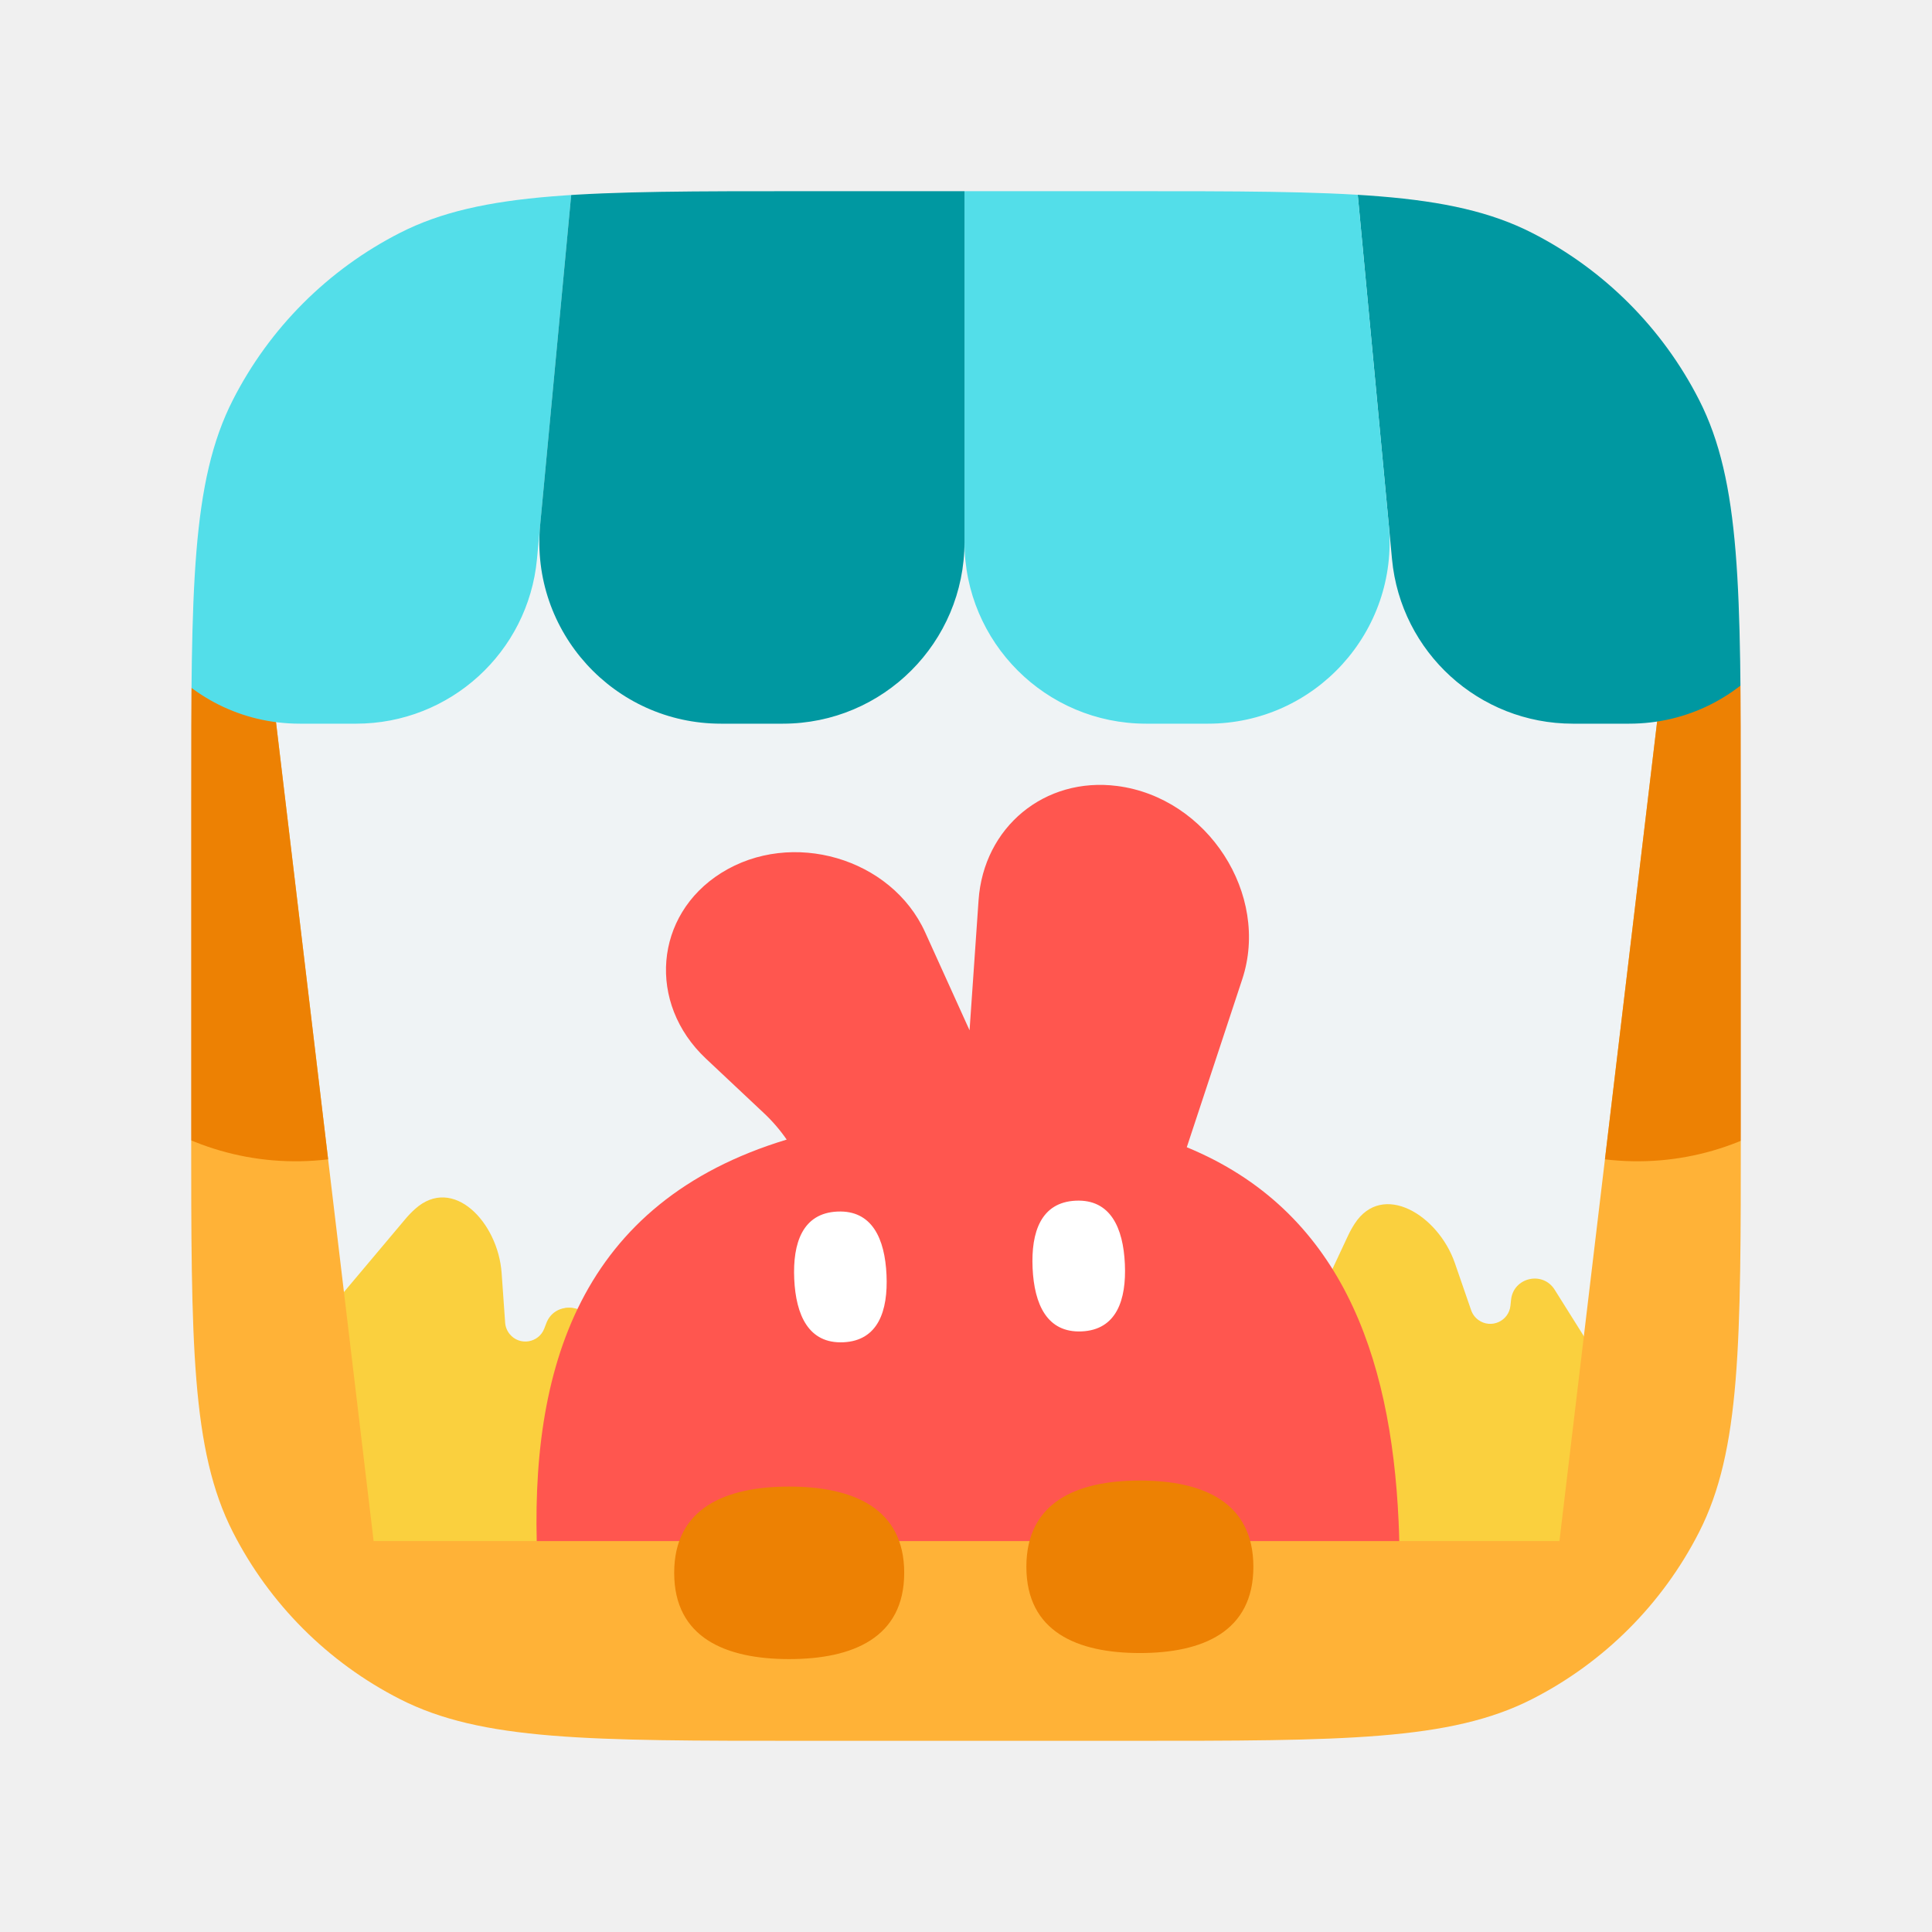
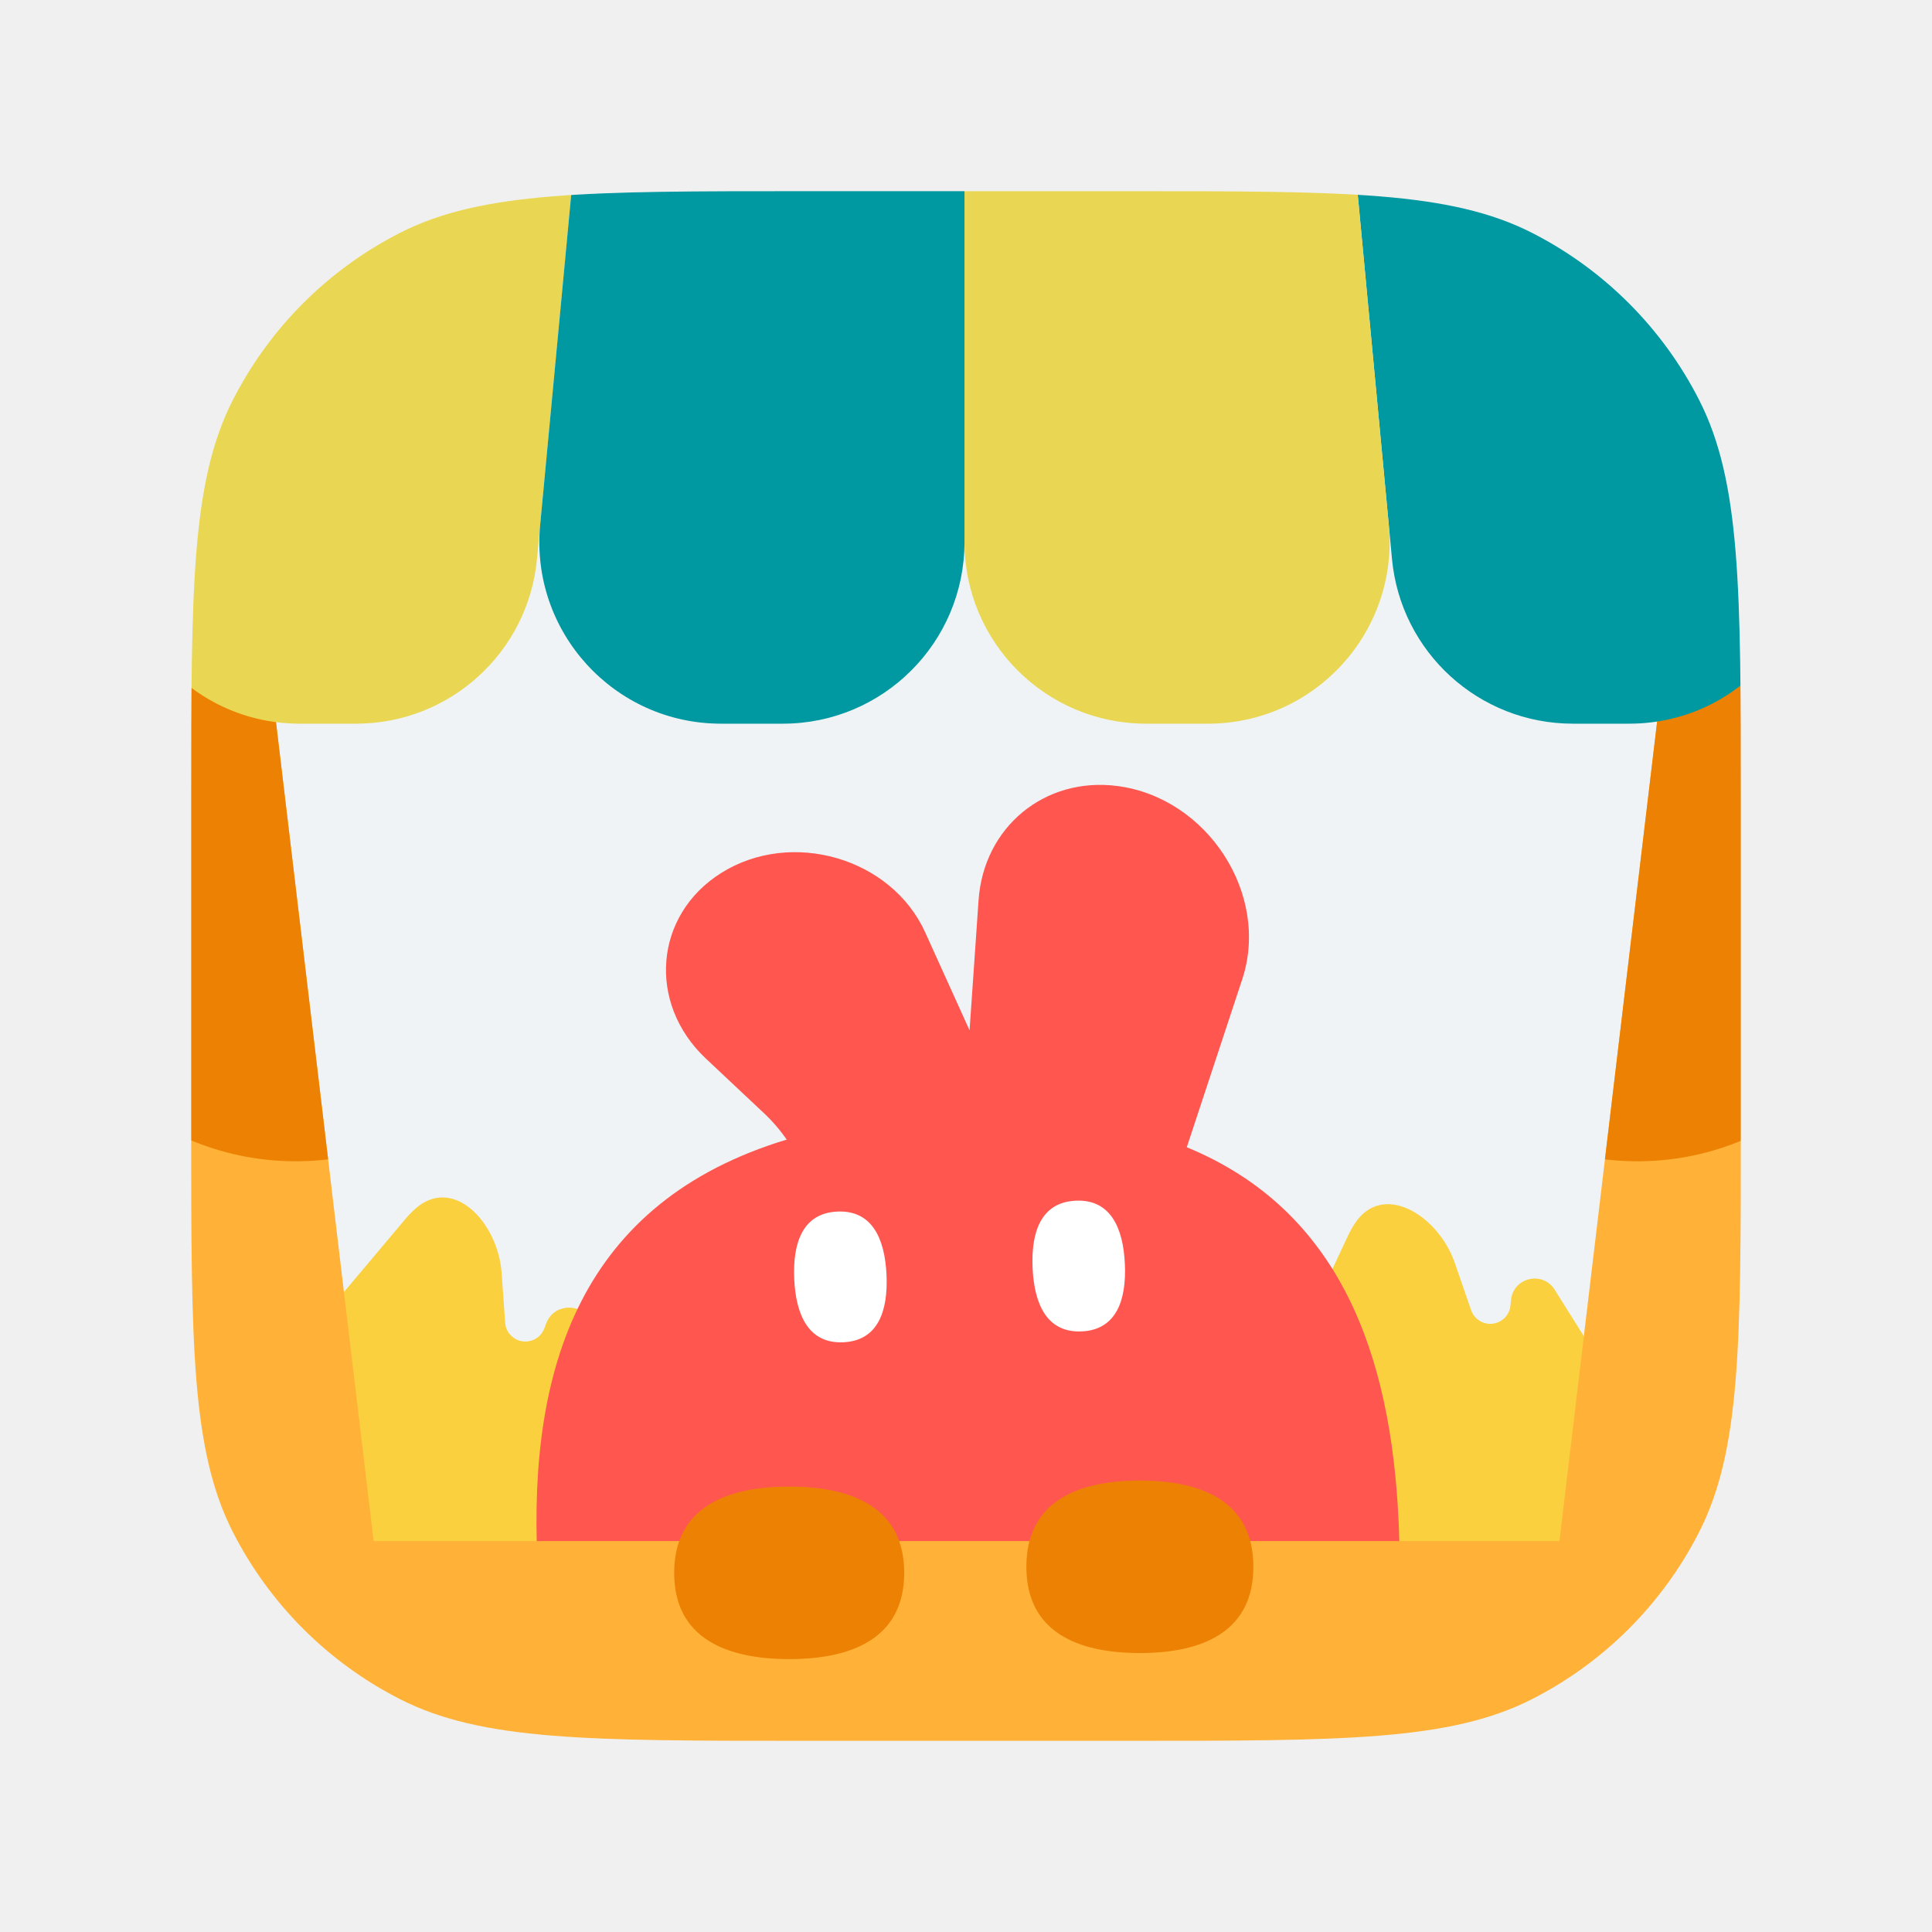
<svg xmlns="http://www.w3.org/2000/svg" xmlns:xlink="http://www.w3.org/1999/xlink" width="192" height="192" fill="none">
  <mask id="A" width="154" height="154" x="19" y="19" mask-type="alpha" maskUnits="userSpaceOnUse">
    <use fill="#c4c4c4" xlink:href="#C" />
  </mask>
  <g mask="url(#A)">
    <use fill="#eff3f5" xlink:href="#C" />
    <path fill="#fad03e" d="M63.263 126.507c.358-5.052 4.836-9.743 8.603-6.359.332.299.65.626.95.983l10.26 12.196c.014.016.005.041-.016.046s-.029.026-.018.043c1.936 2.765 3.071 6.246 3.071 10.269 0 10.502-7.732 17.315-17.27 17.315s-17.27-6.813-17.27-17.315a19.65 19.65 0 0 1 .432-4.157c.004-.017-.011-.031-.027-.028s-.032-.013-.027-.029l2.416-7.844c.658-2.136 3.645-2.236 4.445-.149l.21.548c.554 1.448 2.468 1.752 3.445.548a2.01 2.01 0 0 0 .445-1.126l.35-4.941z" />
    <path fill="#fad03e" d="M49.85 126.507c-.358-5.052-4.836-9.743-8.603-6.359a9.85 9.85 0 0 0-.95.983l-10.26 12.196c-.014.016-.005.041.016.046s.029.026.018.043C28.135 136.181 27 139.662 27 143.685 27 154.187 34.732 161 44.27 161s17.27-6.813 17.27-17.315a19.65 19.65 0 0 0-.432-4.157c-.003-.017.011-.031.027-.028s.032-.013.027-.029l-2.416-7.844c-.658-2.136-3.645-2.236-4.445-.149l-.21.548c-.554 1.448-2.468 1.752-3.445.548a2.01 2.01 0 0 1-.445-1.126l-.35-4.941zm94.733-.984c-1.654-4.787-7.193-8.16-9.956-3.916-.243.375-.466.773-.663 1.196l-6.754 14.436c-.009.019.006.041.027.039s.035.019.028.038c-1.154 3.171-1.349 6.828-.308 10.714 2.718 10.144 11.95 14.723 21.163 12.255s14.918-11.05 12.2-21.195a19.67 19.67 0 0 0-1.494-3.904c-.007-.015.003-.032.019-.033s.027-.021.018-.036l-4.364-6.95c-1.188-1.894-4.1-1.217-4.332 1.006l-.061.584c-.161 1.542-1.93 2.331-3.185 1.421a2.02 2.02 0 0 1-.721-.973l-1.617-4.682z" />
    <path fill="#ff564f" fill-rule="evenodd" d="M123.451 97.323c2.784-8.433-3.443-18.058-12.431-19.213-7.197-.925-13.267 4.079-13.771 11.35l-.895 12.931-4.413-9.739c-3.35-7.394-13.278-10.283-20.266-5.899-6.656 4.176-7.379 12.946-1.522 18.451l5.763 5.417a16.31 16.31 0 0 1 2.264 2.63c-20.502 6.209-25.648 22.668-24.774 41.825 1.069 23.422 10.735 42.008 44.729 40.456s41.925-20.942 40.855-44.364c-.761-16.682-5.883-30.91-21.049-37.157l5.51-16.688z" />
    <path fill="#fff" d="M83.811 133.394c-3.453.158-4.718-2.699-4.881-6.286s.835-6.547 4.288-6.704 4.718 2.698 4.882 6.286-.835 6.546-4.288 6.704zm23.689-1.081c-3.453.158-4.718-2.699-4.882-6.286s.836-6.547 4.289-6.704 4.717 2.698 4.881 6.285-.835 6.547-4.288 6.705z" />
    <path fill="#ffb237" d="M-4.762 160.337a7.19 7.19 0 0 1 7.189-7.189h186.845a7.19 7.19 0 0 1 7.189 7.189v40.064a7.19 7.19 0 0 1-7.189 7.189H2.427a7.19 7.19 0 0 1-7.189-7.189v-40.064z" />
    <path fill="#ed8103" d="M89.859 156.307c0 6.456-5.117 8.572-11.43 8.572S67 162.763 67 156.307s5.117-8.573 11.43-8.573 11.43 2.117 11.43 8.573zm34.7-.602c0 6.456-5.05 8.572-11.28 8.572S102 162.161 102 155.705s5.05-8.572 11.279-8.572 11.28 2.116 11.28 8.572z" />
    <path fill="#ffb237" d="M-1.259 59.807l26.88-3.205 13.637 114.389-26.88 3.205L-1.259 59.807z" />
    <path fill="#ed8103" d="M-1.259 59.807l26.88-3.205 6.988 58.612c-14.845 1.77-28.315-8.83-30.085-23.675l-3.783-31.732z" />
    <path fill="#ffb237" d="M193.365 59.807l-26.88-3.205-13.637 114.389 26.88 3.205 13.637-114.389z" />
    <path fill="#ed8103" d="M193.365 59.807l-26.88-3.205-6.987 58.612c14.845 1.77 28.314-8.83 30.084-23.675l3.783-31.732z" />
    <path fill="#0098a1" d="M167.998 1.374A17.39 17.39 0 0 0 151.081-12c-10.245 0-18.269 8.814-17.31 19.014l4.565 48.547a18.05 18.05 0 0 0 17.968 16.357h5.598c11.651 0 20.249-10.876 17.56-22.212L167.998 1.374z" />
-     <path fill="#53dee9" d="M23.701 1.374A17.39 17.39 0 0 1 40.618-12c10.245 0 18.269 8.814 17.31 19.014l-4.565 48.547a18.05 18.05 0 0 1-17.968 16.357h-5.598c-11.651 0-20.249-10.876-17.56-22.212L23.701 1.374zm109.82 2.983A18.05 18.05 0 0 0 115.553-12h-1.657A18.05 18.05 0 0 0 95.849 6.047v47.824a18.05 18.05 0 0 0 18.047 18.047h6.155c10.634 0 18.963-9.149 17.967-19.737l-4.497-47.824z" />
+     <path fill="#e9d753" d="M23.701 1.374A17.39 17.39 0 0 1 40.618-12c10.245 0 18.269 8.814 17.31 19.014l-4.565 48.547a18.05 18.05 0 0 1-17.968 16.357h-5.598c-11.651 0-20.249-10.876-17.56-22.212L23.701 1.374zm109.82 2.983A18.05 18.05 0 0 0 115.553-12h-1.657A18.05 18.05 0 0 0 95.849 6.047v47.824a18.05 18.05 0 0 0 18.047 18.047h6.155c10.634 0 18.963-9.149 17.967-19.737l-4.497-47.824z" />
    <path fill="#0098a1" d="M58.178 4.357A18.05 18.05 0 0 1 76.145-12h1.657A18.05 18.05 0 0 1 95.85 6.047v47.824a18.05 18.05 0 0 1-18.047 18.047h-6.155c-10.634 0-18.963-9.149-17.968-19.737l4.497-47.824z" />
  </g>
  <defs>
    <path id="C" d="M19 79.8c0-21.282 0-31.923 4.142-40.052a38 38 0 0 1 16.607-16.607C47.877 19 58.518 19 79.8 19h32.4c21.282 0 31.923 0 40.052 4.142a38 38 0 0 1 16.606 16.607C173 47.877 173 58.518 173 79.8v32.4c0 21.282 0 31.923-4.142 40.052-3.643 7.15-9.456 12.963-16.606 16.606C144.123 173 133.482 173 112.2 173H79.8c-21.282 0-31.923 0-40.052-4.142a38 38 0 0 1-16.607-16.606C19 144.123 19 133.482 19 112.2V79.8z" />
  </defs>
</svg>
